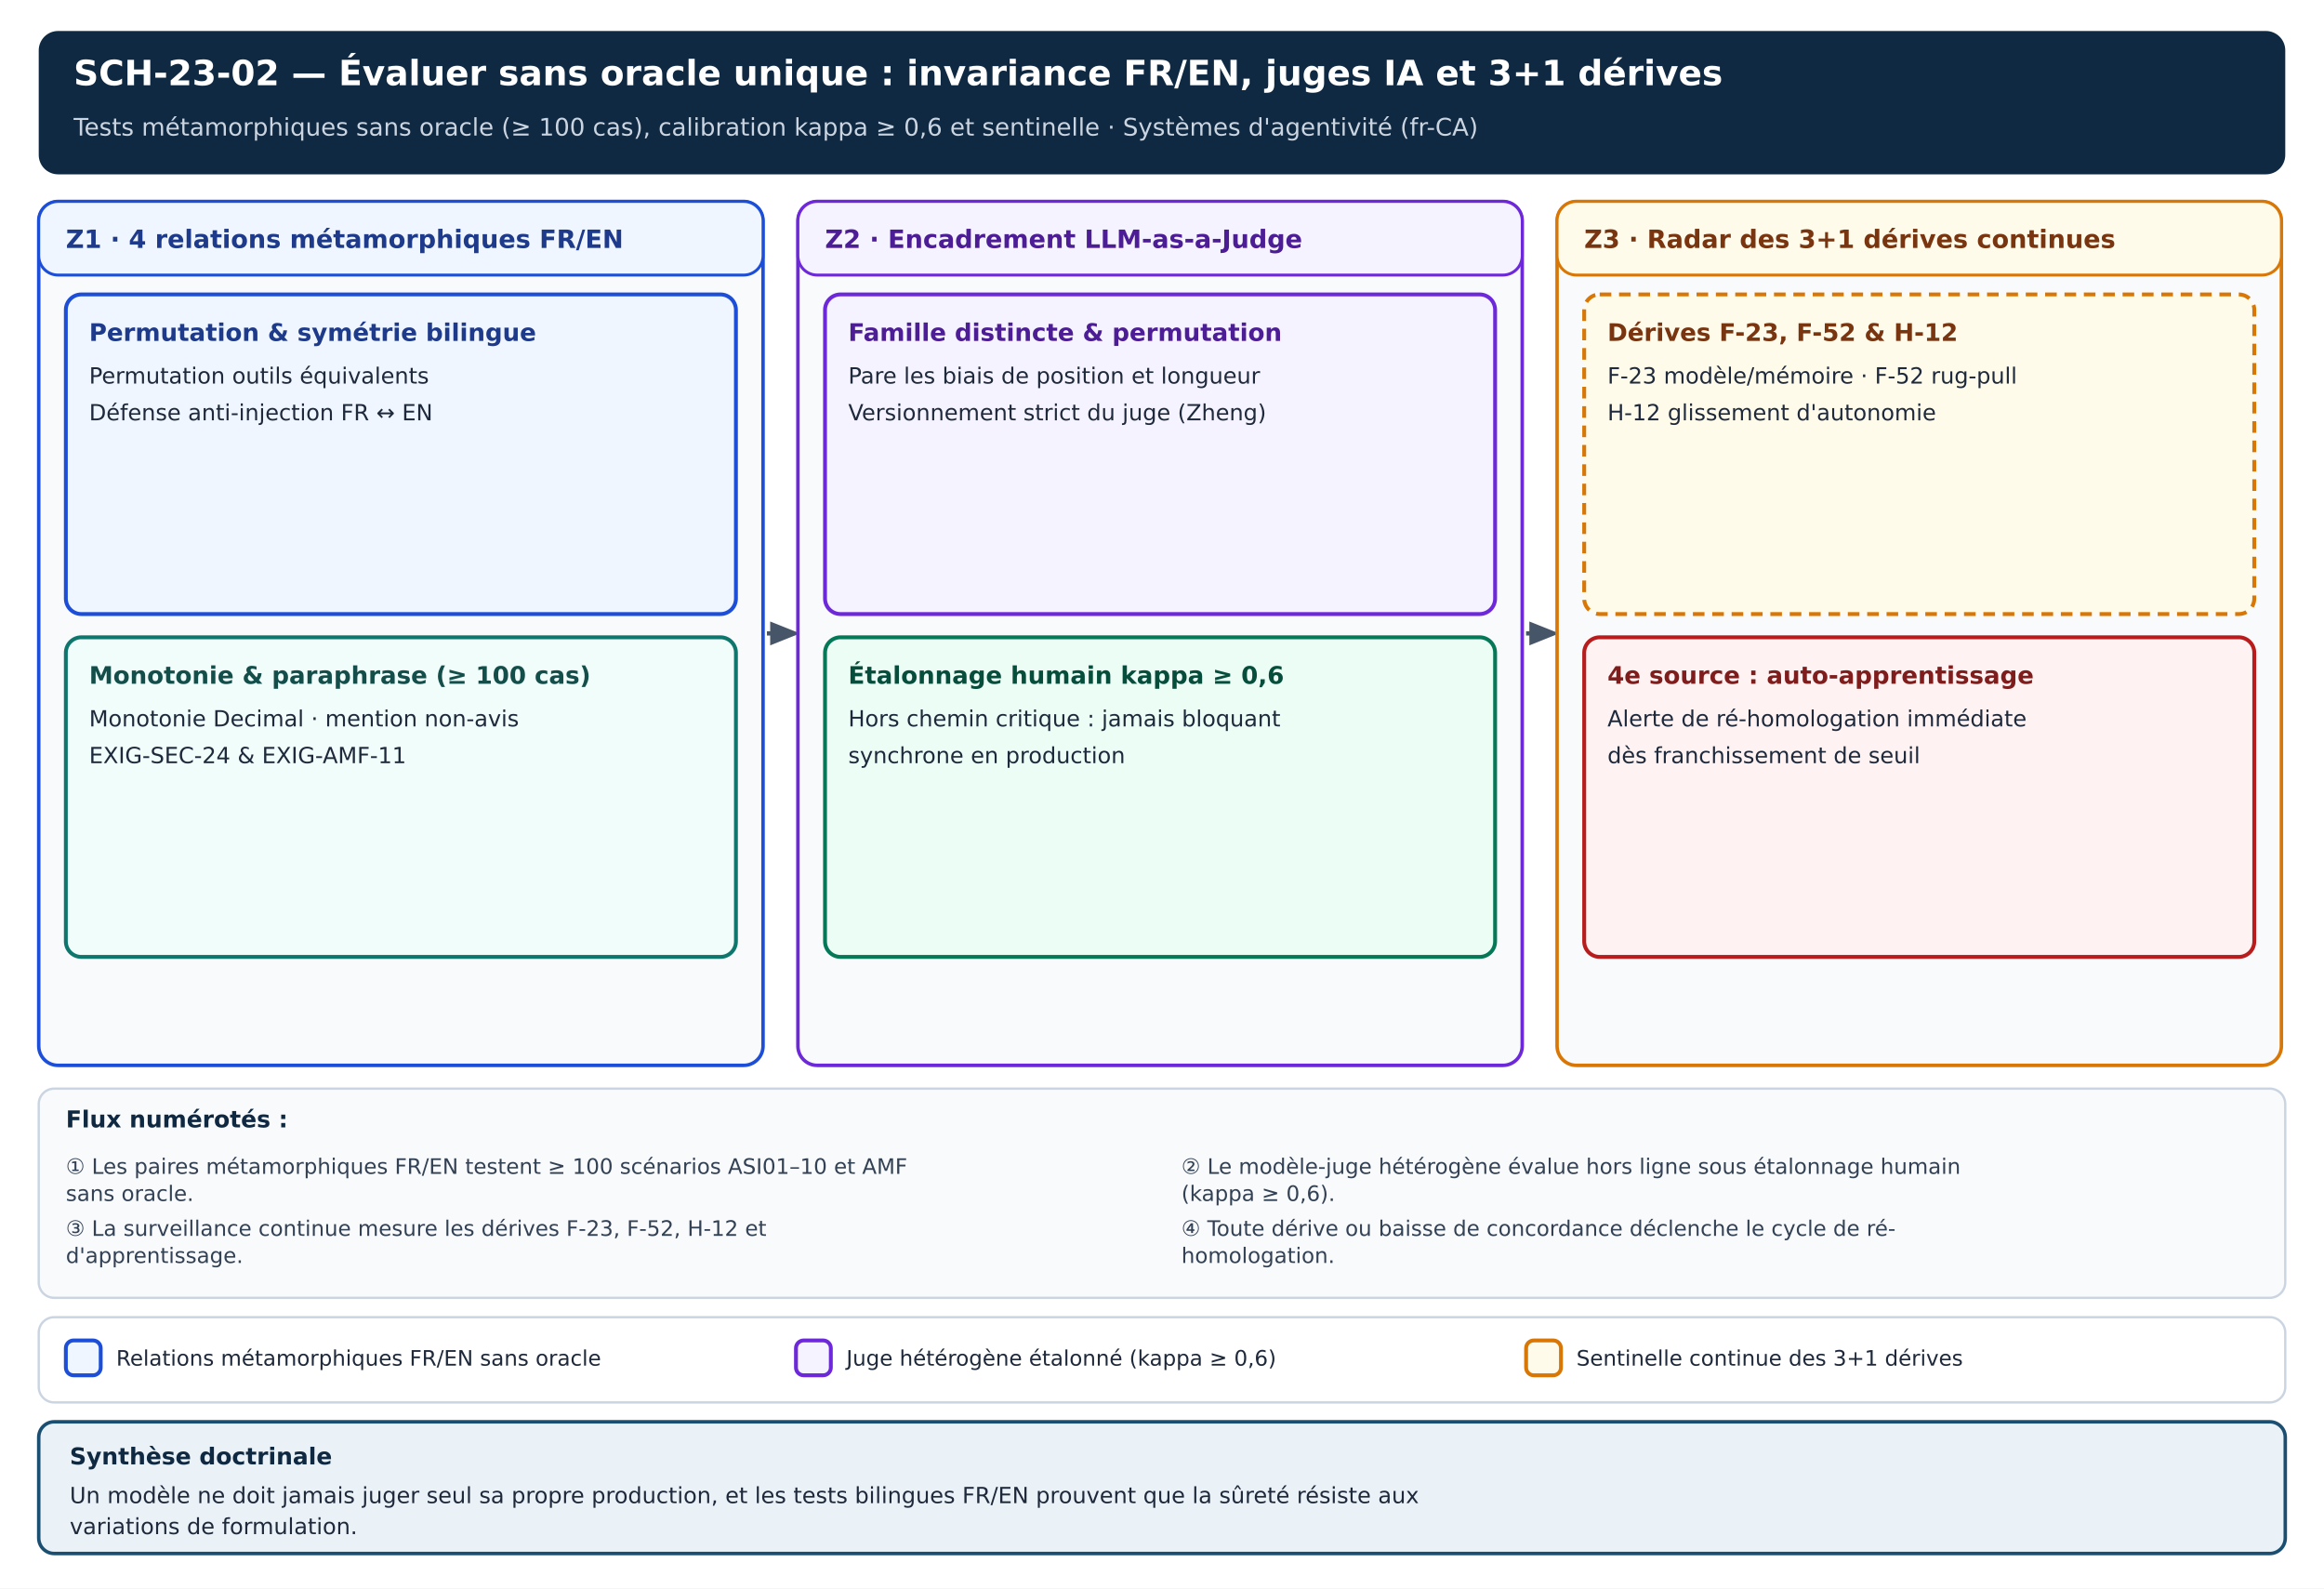
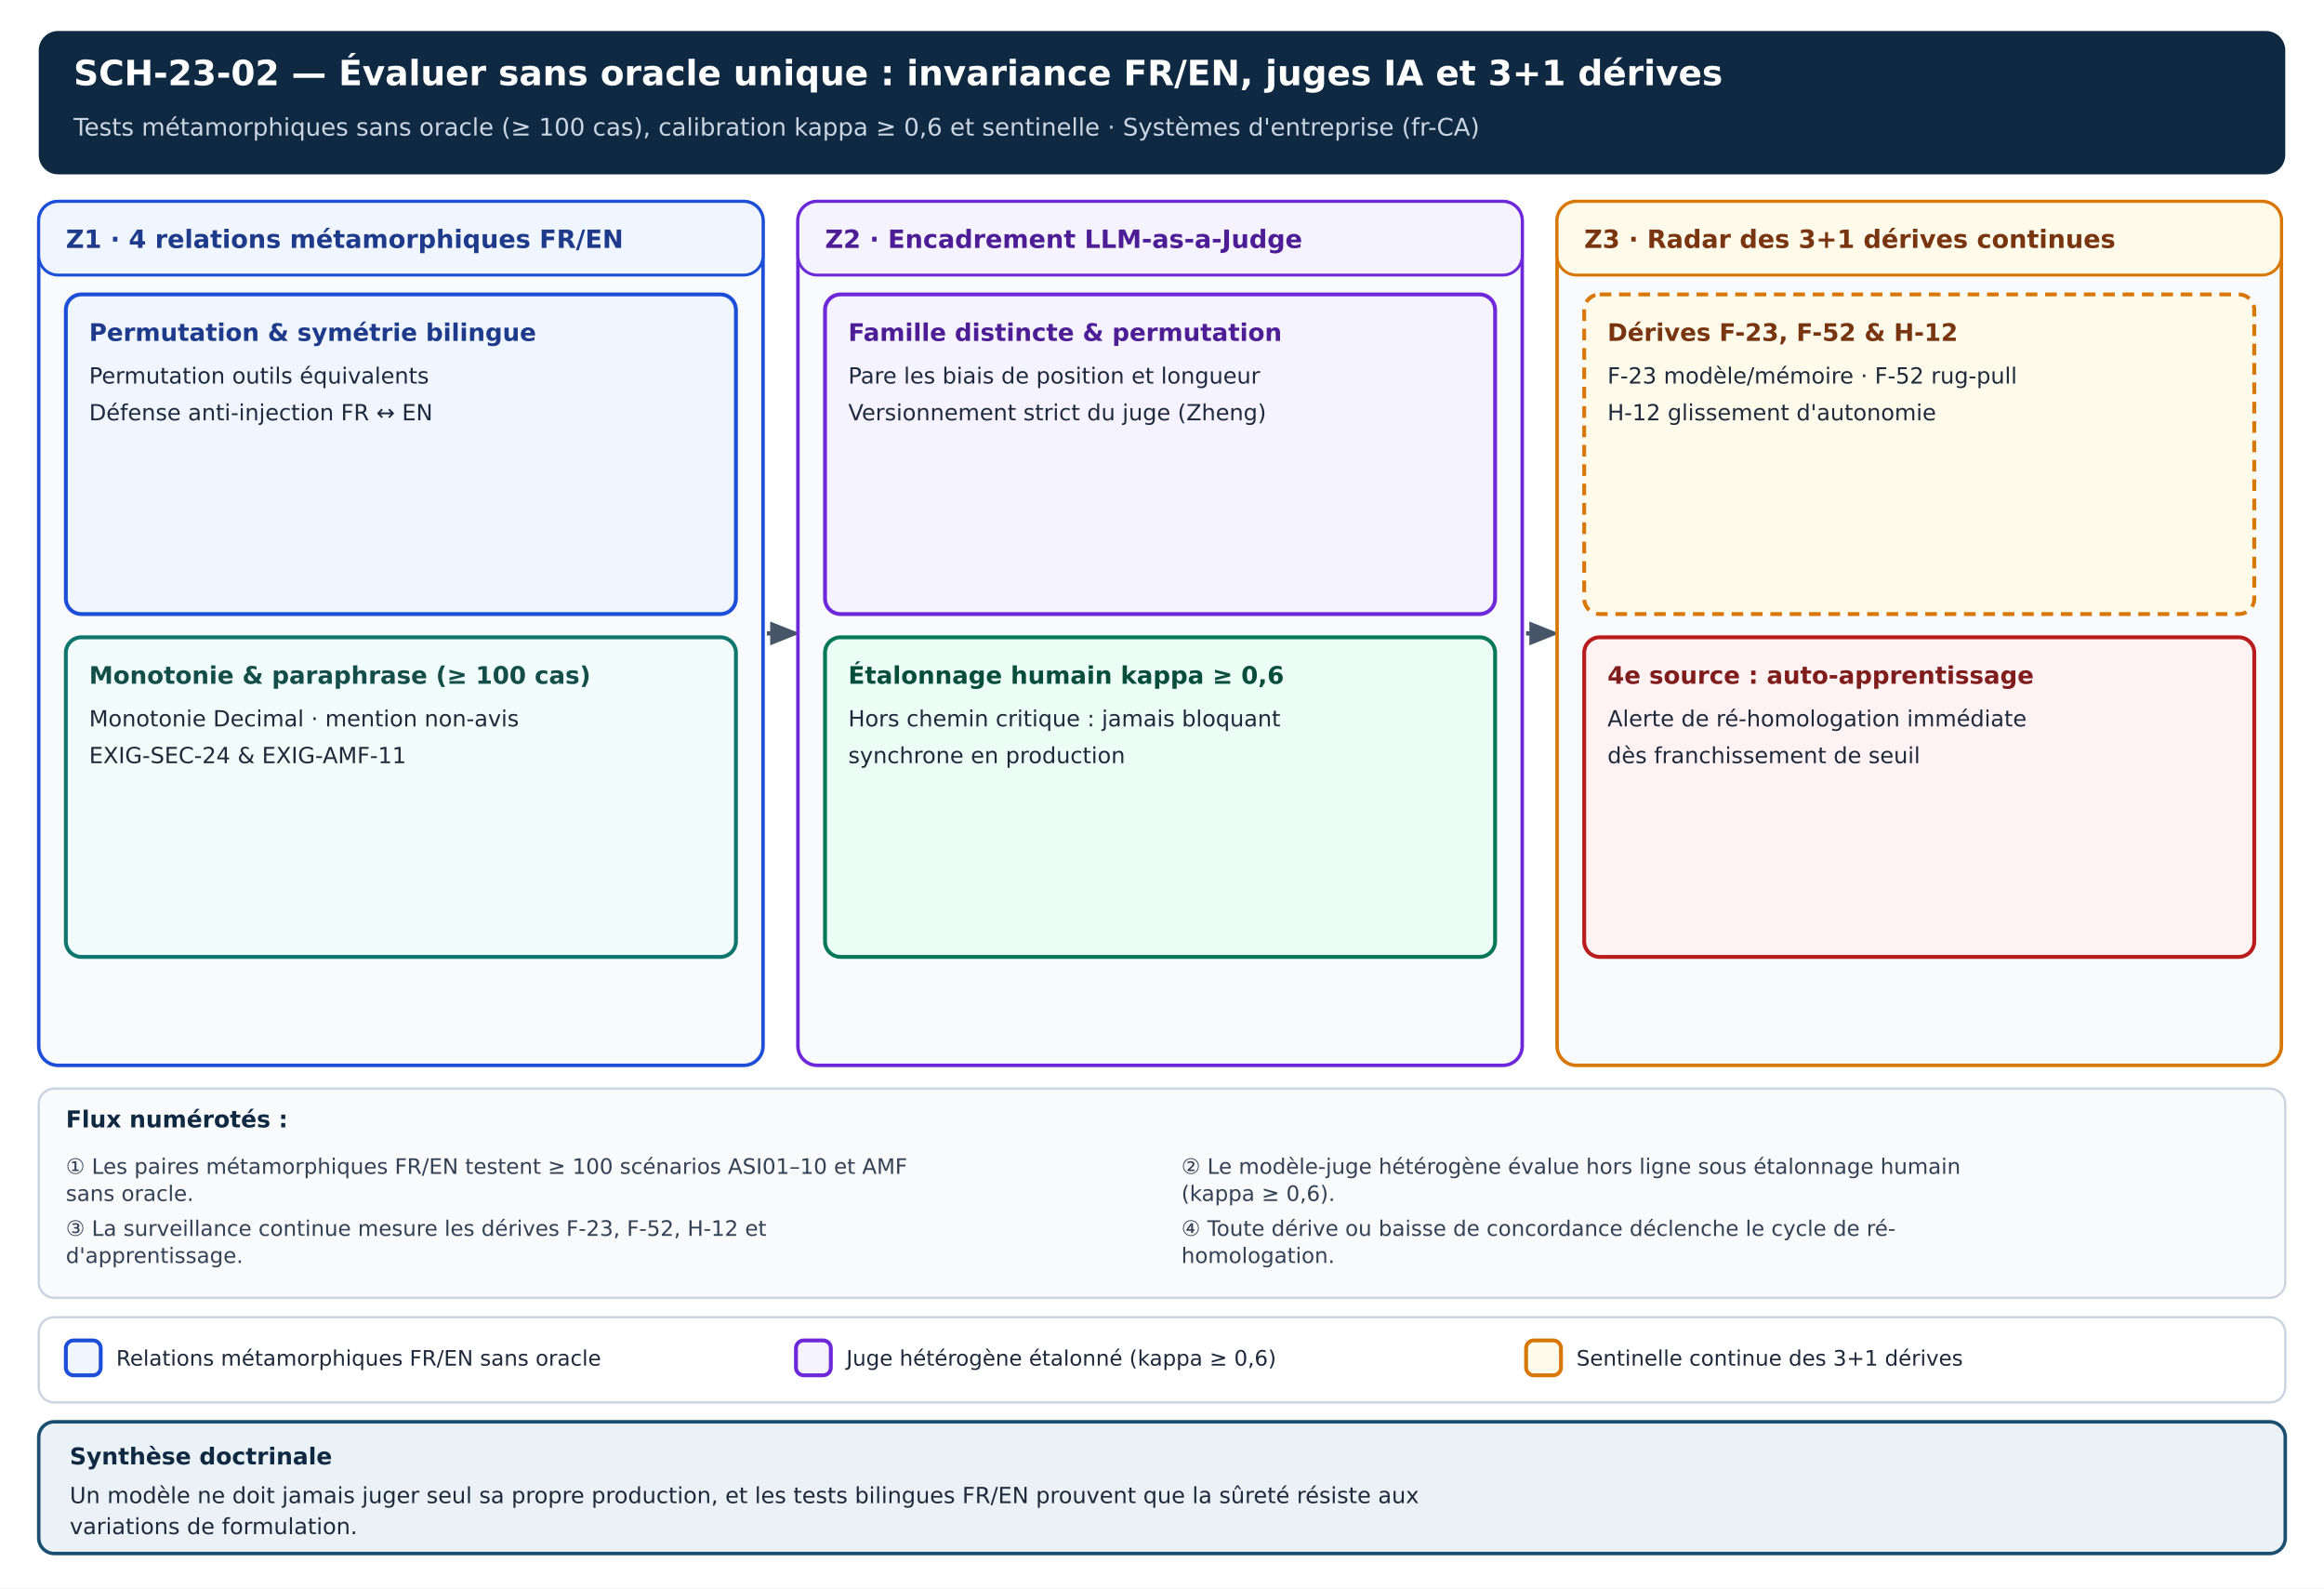
<svg xmlns="http://www.w3.org/2000/svg" viewBox="0 0 1200 820" width="1200" height="820">
  <defs>
    <marker id="arrow" viewBox="0 0 10 10" refX="8" refY="5" markerWidth="7" markerHeight="7" orient="auto-start-reverse">
      <path d="M 0 1 L 10 5 L 0 9 z" fill="#475569" />
    </marker>
  </defs>
  <rect id="bg-canvas" x="0" y="0" width="1200" height="820" fill="#FFFFFF" />
  <g id="header-bar">
    <rect x="20" y="16" width="1160" height="74" rx="10" fill="#0F2942" />
    <text x="38" y="44" font-family="DejaVu Sans, Arial, sans-serif" font-size="18" font-weight="bold" fill="#FFFFFF">SCH-23-02 — Évaluer sans oracle unique : invariance FR/EN, juges IA et 3+1 dérives</text>
-     <text x="38" y="70" font-family="DejaVu Sans, Arial, sans-serif" font-size="12.5" fill="#CBD5E1">Tests métamorphiques sans oracle (≥ 100 cas), calibration kappa ≥ 0,6 et sentinelle · Systèmes d'agentivité (fr-CA)</text>
+     <text x="38" y="70" font-family="DejaVu Sans, Arial, sans-serif" font-size="12.5" fill="#CBD5E1">Tests métamorphiques sans oracle (≥ 100 cas), calibration kappa ≥ 0,6 et sentinelle · Systèmes d'entreprise (fr-CA)</text>
  </g>
  <g id="zone-Z1">
    <rect x="20" y="104" width="374" height="446" rx="10" fill="#F8FAFC" stroke="#1D4ED8" stroke-width="1.8" />
    <rect x="20" y="104" width="374" height="38" rx="10" fill="#EFF6FF" stroke="#1D4ED8" stroke-width="1.5" />
    <text x="34" y="128" font-family="DejaVu Sans, Arial, sans-serif" font-size="13" font-weight="bold" fill="#1E3A8A">Z1 · 4 relations métamorphiques FR/EN</text>
    <line x1="396" y1="327" x2="410" y2="327" stroke="#475569" stroke-width="2.2" marker-end="url(#arrow)" />
    <g id="node-1" class="node" data-node="true">
      <rect x="34" y="152" width="346" height="165" rx="8" fill="#EFF6FF" stroke="#1D4ED8" stroke-width="2" />
      <text x="46" y="176" font-family="DejaVu Sans, Arial, sans-serif" font-size="12.5" font-weight="bold" fill="#1E3A8A">Permutation &amp; symétrie bilingue</text>
      <text x="46" y="198" font-family="DejaVu Sans, Arial, sans-serif" font-size="11.5" fill="#1E293B">Permutation outils équivalents</text>
      <text x="46" y="217" font-family="DejaVu Sans, Arial, sans-serif" font-size="11.5" fill="#1E293B">Défense anti-injection FR ↔ EN</text>
    </g>
    <g id="node-2" class="node" data-node="true">
      <rect x="34" y="329" width="346" height="165" rx="8" fill="#F0FDFA" stroke="#0F766E" stroke-width="2" />
      <text x="46" y="353" font-family="DejaVu Sans, Arial, sans-serif" font-size="12.5" font-weight="bold" fill="#134E4A">Monotonie &amp; paraphrase (≥ 100 cas)</text>
      <text x="46" y="375" font-family="DejaVu Sans, Arial, sans-serif" font-size="11.5" fill="#1E293B">Monotonie Decimal · mention non-avis</text>
      <text x="46" y="394" font-family="DejaVu Sans, Arial, sans-serif" font-size="11.5" fill="#1E293B">EXIG-SEC-24 &amp; EXIG-AMF-11</text>
    </g>
  </g>
  <g id="zone-Z2">
    <rect x="412" y="104" width="374" height="446" rx="10" fill="#F8FAFC" stroke="#6D28D9" stroke-width="1.8" />
    <rect x="412" y="104" width="374" height="38" rx="10" fill="#F5F3FF" stroke="#6D28D9" stroke-width="1.5" />
    <text x="426" y="128" font-family="DejaVu Sans, Arial, sans-serif" font-size="13" font-weight="bold" fill="#4C1D95">Z2 · Encadrement LLM-as-a-Judge</text>
    <line x1="788" y1="327" x2="802" y2="327" stroke="#475569" stroke-width="2.2" marker-end="url(#arrow)" />
    <g id="node-3" class="node" data-node="true">
      <rect x="426" y="152" width="346" height="165" rx="8" fill="#F5F3FF" stroke="#6D28D9" stroke-width="2" />
      <text x="438" y="176" font-family="DejaVu Sans, Arial, sans-serif" font-size="12.5" font-weight="bold" fill="#4C1D95">Famille distincte &amp; permutation</text>
      <text x="438" y="198" font-family="DejaVu Sans, Arial, sans-serif" font-size="11.5" fill="#1E293B">Pare les biais de position et longueur</text>
      <text x="438" y="217" font-family="DejaVu Sans, Arial, sans-serif" font-size="11.5" fill="#1E293B">Versionnement strict du juge (Zheng)</text>
    </g>
    <g id="node-4" class="node" data-node="true">
      <rect x="426" y="329" width="346" height="165" rx="8" fill="#ECFDF5" stroke="#047857" stroke-width="2" />
      <text x="438" y="353" font-family="DejaVu Sans, Arial, sans-serif" font-size="12.5" font-weight="bold" fill="#064E3B">Étalonnage humain kappa ≥ 0,6</text>
      <text x="438" y="375" font-family="DejaVu Sans, Arial, sans-serif" font-size="11.5" fill="#1E293B">Hors chemin critique : jamais bloquant</text>
      <text x="438" y="394" font-family="DejaVu Sans, Arial, sans-serif" font-size="11.5" fill="#1E293B">synchrone en production</text>
    </g>
  </g>
  <g id="zone-Z3">
    <rect x="804" y="104" width="374" height="446" rx="10" fill="#F8FAFC" stroke="#D97706" stroke-width="1.8" />
    <rect x="804" y="104" width="374" height="38" rx="10" fill="#FFFBEB" stroke="#D97706" stroke-width="1.5" />
    <text x="818" y="128" font-family="DejaVu Sans, Arial, sans-serif" font-size="13" font-weight="bold" fill="#78350F">Z3 · Radar des 3+1 dérives continues</text>
    <g id="node-5" class="node" data-node="true">
      <rect x="818" y="152" width="346" height="165" rx="8" fill="#FFFBEB" stroke="#D97706" stroke-width="2" stroke-dasharray="6,4" />
      <text x="830" y="176" font-family="DejaVu Sans, Arial, sans-serif" font-size="12.5" font-weight="bold" fill="#78350F">Dérives F-23, F-52 &amp; H-12</text>
      <text x="830" y="198" font-family="DejaVu Sans, Arial, sans-serif" font-size="11.5" fill="#1E293B">F-23 modèle/mémoire · F-52 rug-pull</text>
      <text x="830" y="217" font-family="DejaVu Sans, Arial, sans-serif" font-size="11.5" fill="#1E293B">H-12 glissement d'autonomie</text>
    </g>
    <g id="node-6" class="node" data-node="true">
      <rect x="818" y="329" width="346" height="165" rx="8" fill="#FEF2F2" stroke="#B91C1C" stroke-width="2" />
      <text x="830" y="353" font-family="DejaVu Sans, Arial, sans-serif" font-size="12.5" font-weight="bold" fill="#7F1D1D">4e source : auto-apprentissage</text>
      <text x="830" y="375" font-family="DejaVu Sans, Arial, sans-serif" font-size="11.5" fill="#1E293B">Alerte de ré-homologation immédiate</text>
      <text x="830" y="394" font-family="DejaVu Sans, Arial, sans-serif" font-size="11.5" fill="#1E293B">dès franchissement de seuil</text>
    </g>
  </g>
  <g id="flows-bar">
    <rect x="20" y="562" width="1160" height="108" rx="8" fill="#F8FAFC" stroke="#CBD5E1" stroke-width="1.2" />
    <text x="34" y="582" font-family="DejaVu Sans, Arial, sans-serif" font-size="12" font-weight="bold" fill="#0F2942">Flux numérotés :</text>
    <text x="34" y="606" font-family="DejaVu Sans, Arial, sans-serif" font-size="11" fill="#334155">① Les paires métamorphiques FR/EN testent ≥ 100 scénarios ASI01–10 et AMF</text>
    <text x="34" y="620" font-family="DejaVu Sans, Arial, sans-serif" font-size="11" fill="#334155">sans oracle.</text>
    <text x="610" y="606" font-family="DejaVu Sans, Arial, sans-serif" font-size="11" fill="#334155">② Le modèle-juge hétérogène évalue hors ligne sous étalonnage humain</text>
    <text x="610" y="620" font-family="DejaVu Sans, Arial, sans-serif" font-size="11" fill="#334155">(kappa ≥ 0,6).</text>
    <text x="34" y="638" font-family="DejaVu Sans, Arial, sans-serif" font-size="11" fill="#334155">③ La surveillance continue mesure les dérives F-23, F-52, H-12 et</text>
    <text x="34" y="652" font-family="DejaVu Sans, Arial, sans-serif" font-size="11" fill="#334155">d'apprentissage.</text>
    <text x="610" y="638" font-family="DejaVu Sans, Arial, sans-serif" font-size="11" fill="#334155">④ Toute dérive ou baisse de concordance déclenche le cycle de ré-</text>
    <text x="610" y="652" font-family="DejaVu Sans, Arial, sans-serif" font-size="11" fill="#334155">homologation.</text>
  </g>
  <g id="legend-bar">
    <rect x="20" y="680" width="1160" height="44" rx="8" fill="#FFFFFF" stroke="#CBD5E1" stroke-width="1.2" />
    <rect x="34" y="692" width="18" height="18" rx="4" fill="#EFF6FF" stroke="#1D4ED8" stroke-width="2" />
    <text x="60" y="705" font-family="DejaVu Sans, Arial, sans-serif" font-size="11" fill="#1E293B">Relations métamorphiques FR/EN sans oracle</text>
    <rect x="411" y="692" width="18" height="18" rx="4" fill="#F5F3FF" stroke="#6D28D9" stroke-width="2" />
    <text x="437" y="705" font-family="DejaVu Sans, Arial, sans-serif" font-size="11" fill="#1E293B">Juge hétérogène étalonné (kappa ≥ 0,6)</text>
    <rect x="788" y="692" width="18" height="18" rx="4" fill="#FFFBEB" stroke="#D97706" stroke-width="2" />
    <text x="814" y="705" font-family="DejaVu Sans, Arial, sans-serif" font-size="11" fill="#1E293B">Sentinelle continue des 3+1 dérives</text>
  </g>
  <g id="takeaway-box">
    <rect x="20" y="734" width="1160" height="68" rx="8" fill="#EBF2F7" stroke="#1B4F72" stroke-width="1.8" />
    <text x="36" y="756" font-family="DejaVu Sans, Arial, sans-serif" font-size="12" font-weight="bold" fill="#0F2942">Synthèse doctrinale</text>
    <text x="36" y="776" font-family="DejaVu Sans, Arial, sans-serif" font-size="11.5" fill="#1E293B">Un modèle ne doit jamais juger seul sa propre production, et les tests bilingues FR/EN prouvent que la sûreté résiste aux</text>
    <text x="36" y="792" font-family="DejaVu Sans, Arial, sans-serif" font-size="11.5" fill="#1E293B">variations de formulation.</text>
  </g>
</svg>
